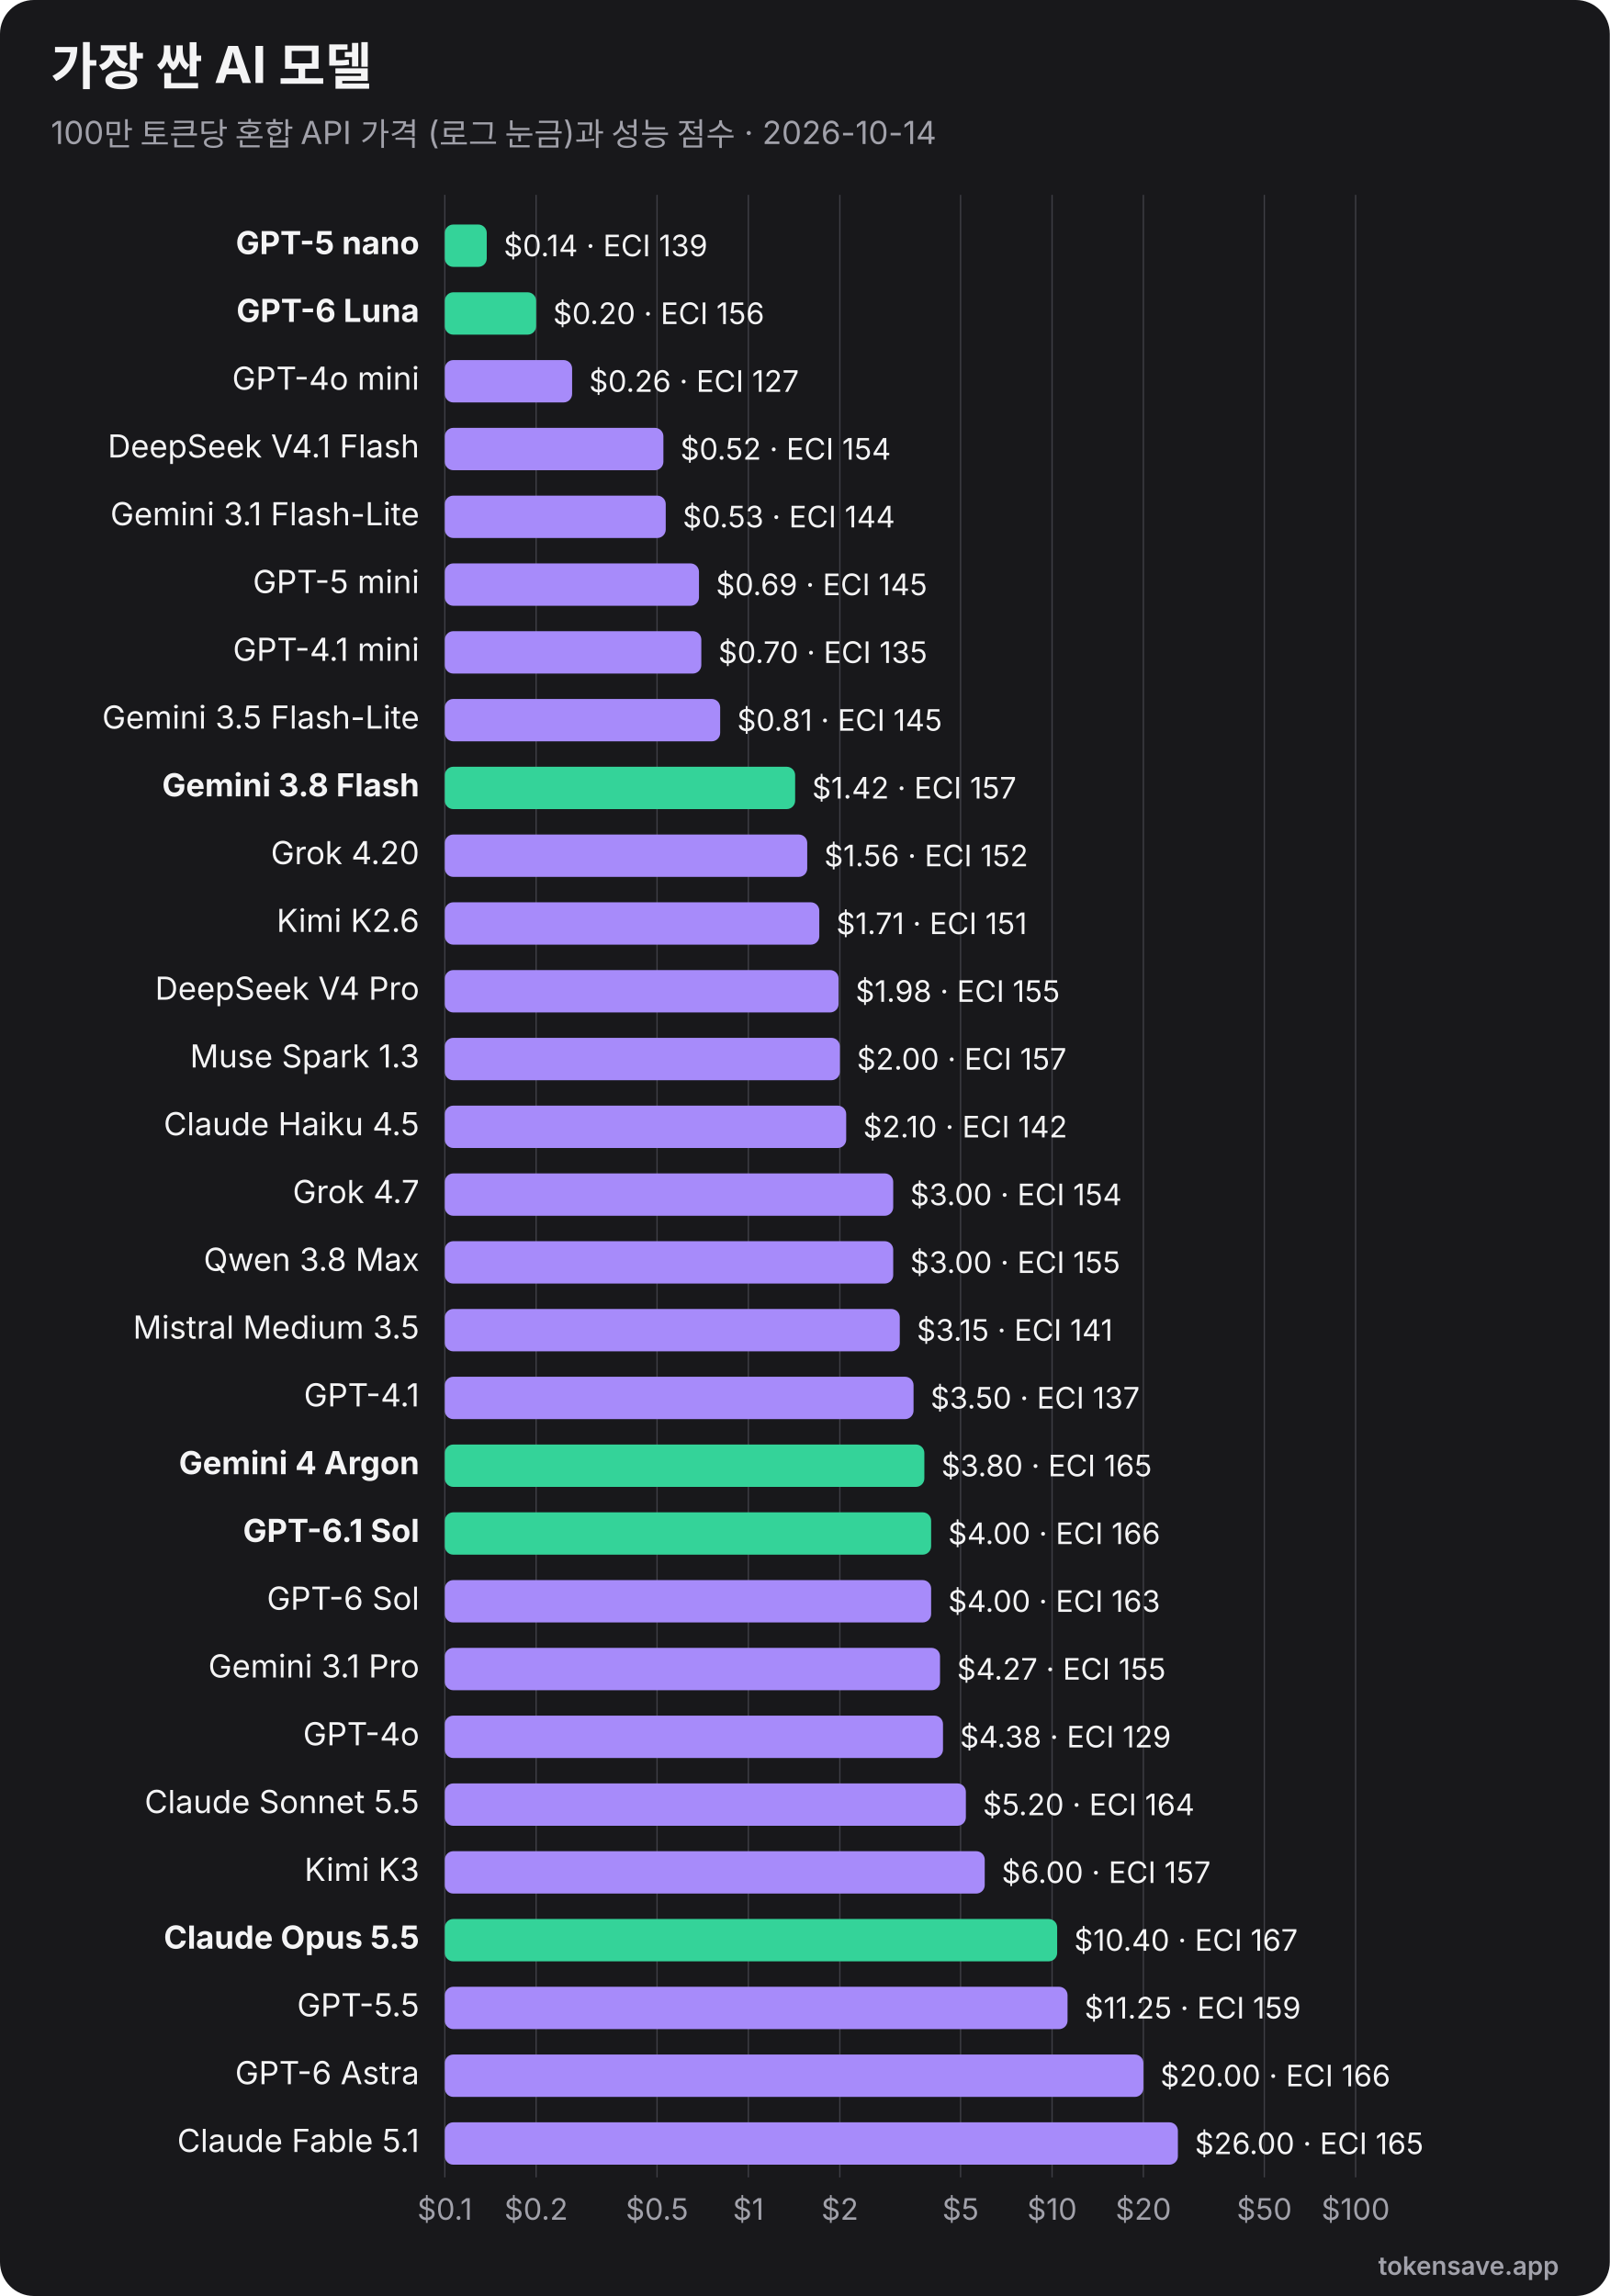
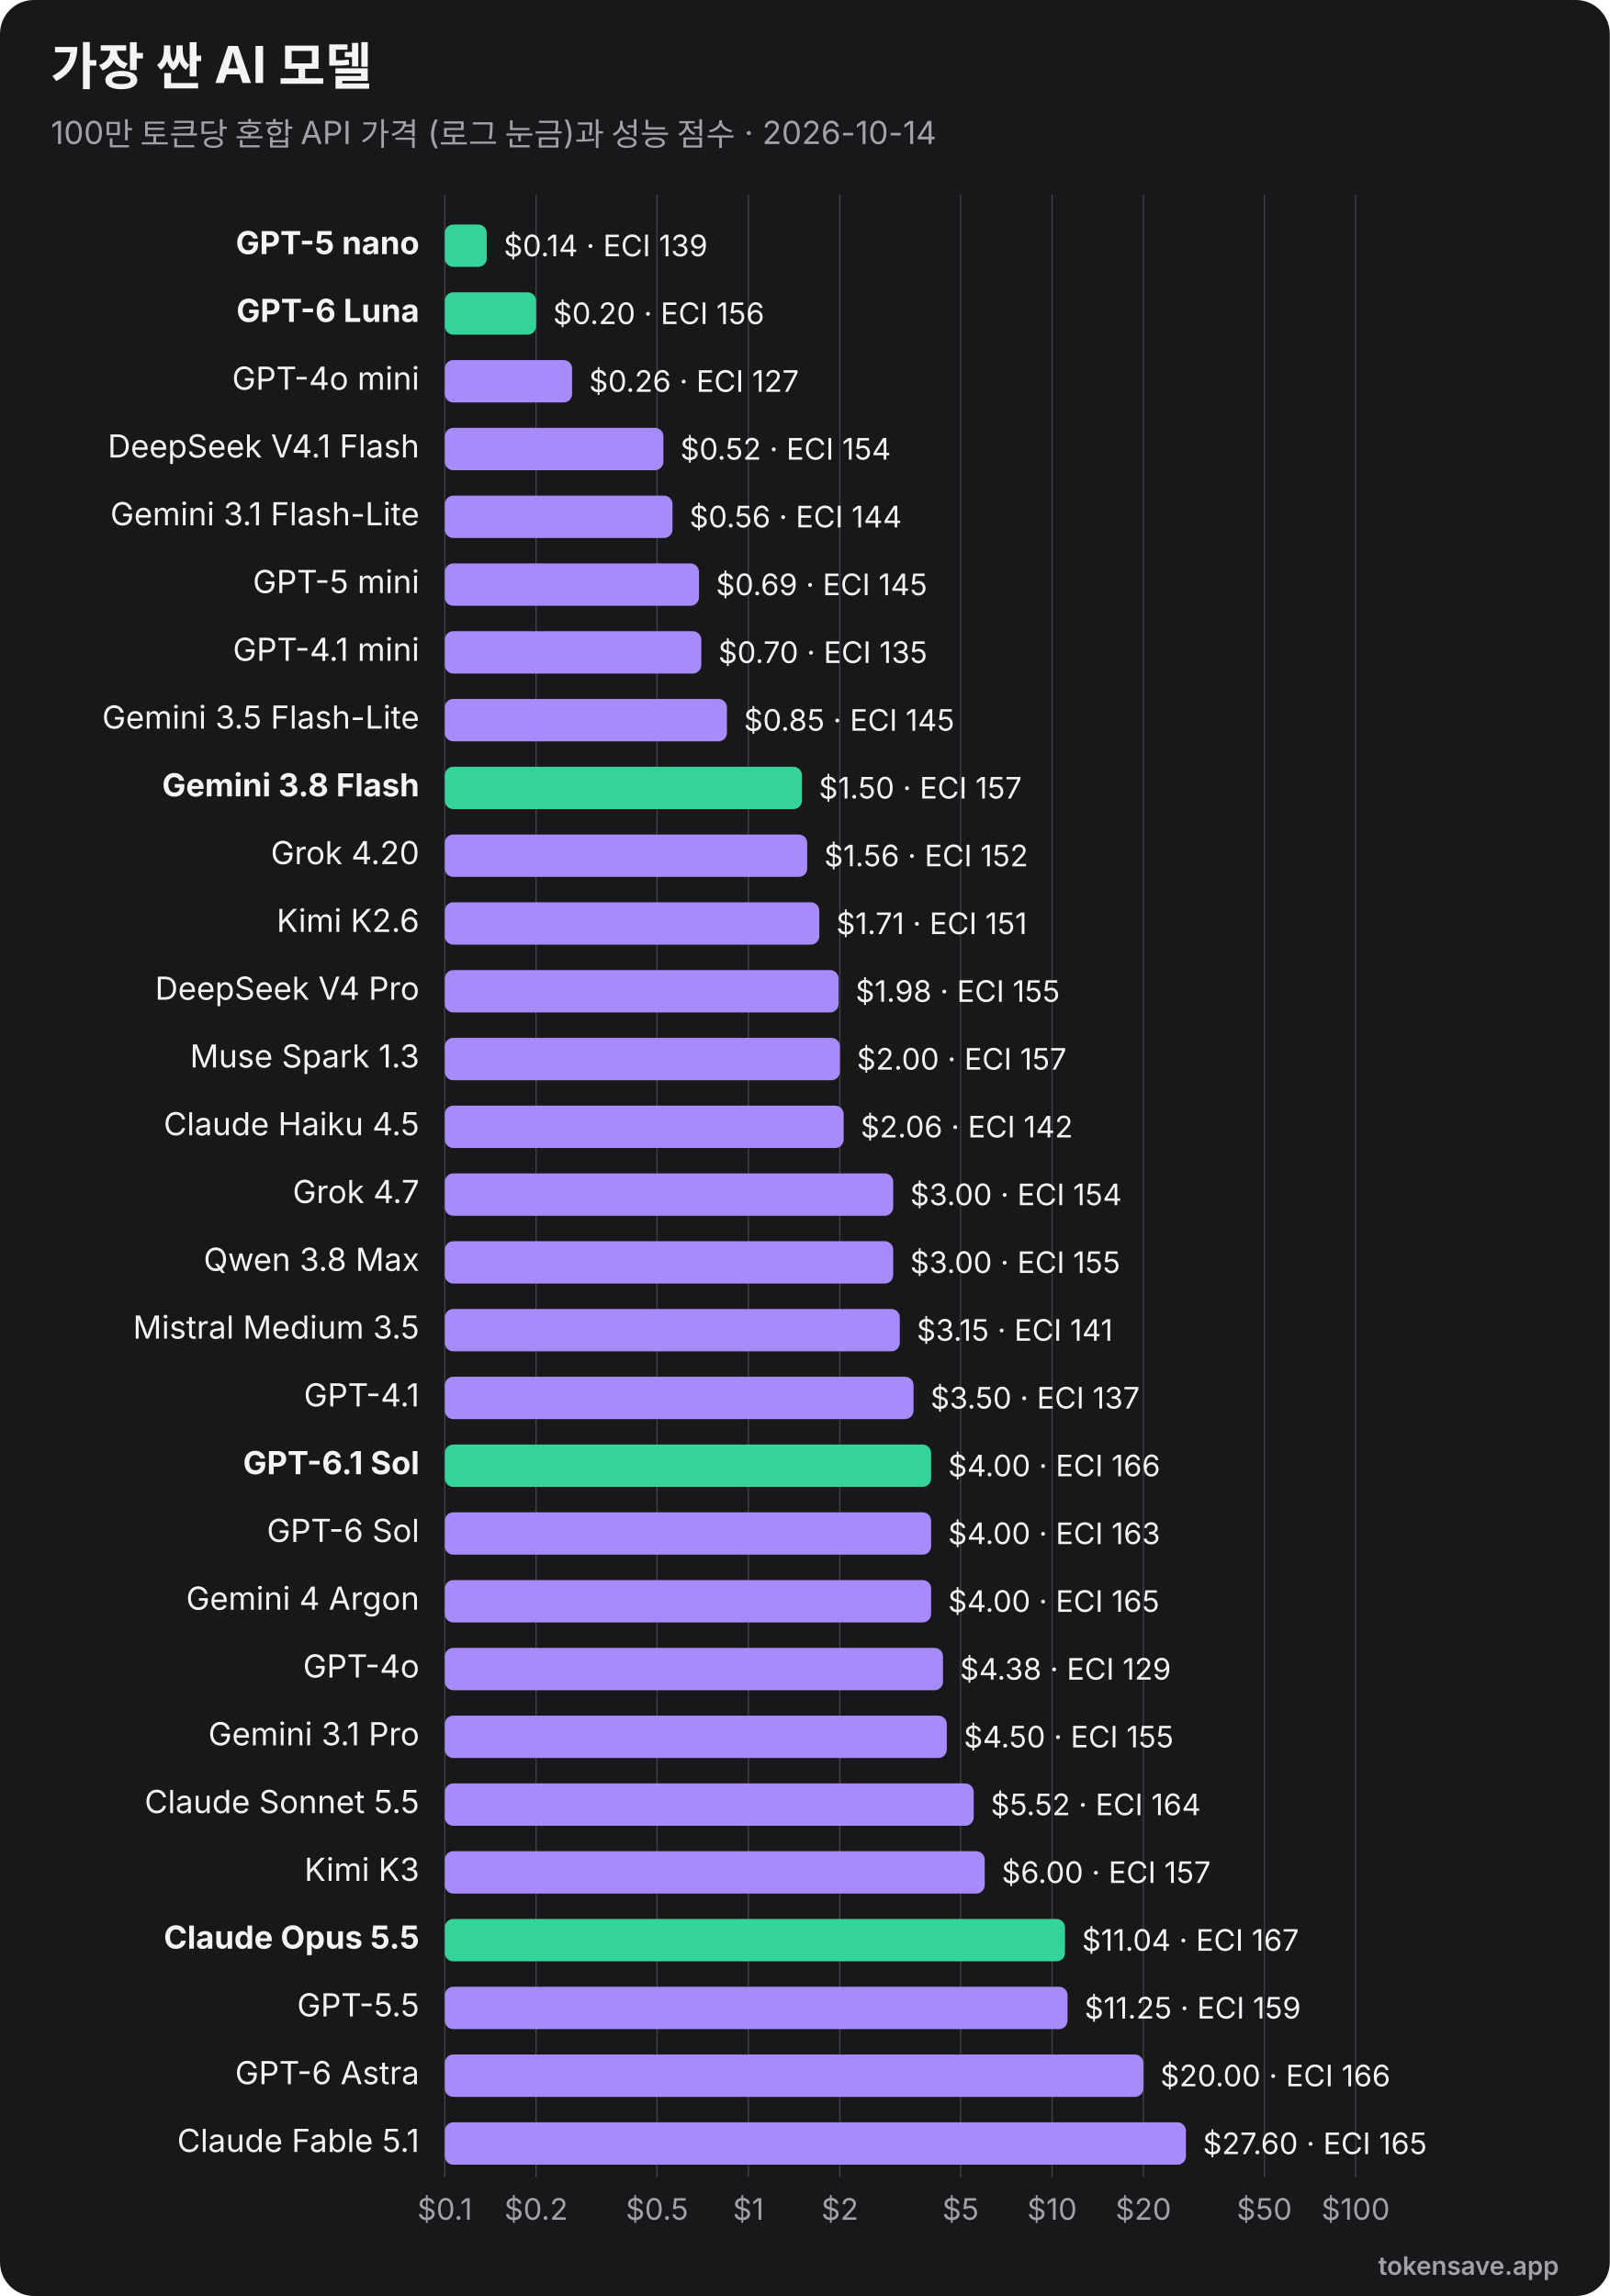
<svg xmlns="http://www.w3.org/2000/svg" viewBox="0 0 760 1084" width="760" height="1084" role="img" font-family="Inter, 'Segoe UI', Helvetica, Arial, sans-serif">
  <rect width="760" height="1084" rx="16" fill="#18181b" />
  <text x="24" y="40" font-size="24" font-weight="700" fill="#f4f4f5">가장 싼 AI 모델</text>
  <text x="24" y="68" font-size="15" fill="#a1a1aa">100만 토큰당 혼합 API 가격 (로그 눈금)과 성능 점수 · 2026-10-14</text>
  <line x1="210.0" y1="92" x2="210.0" y2="1028" stroke="#3f3f46" stroke-width="0.6" />
  <text x="210.0" y="1048" text-anchor="middle" font-size="14" fill="#a1a1aa">$0.1</text>
  <line x1="253.1" y1="92" x2="253.1" y2="1028" stroke="#3f3f46" stroke-width="0.6" />
  <text x="253.1" y="1048" text-anchor="middle" font-size="14" fill="#a1a1aa">$0.2</text>
  <line x1="310.2" y1="92" x2="310.2" y2="1028" stroke="#3f3f46" stroke-width="0.6" />
  <text x="310.2" y="1048" text-anchor="middle" font-size="14" fill="#a1a1aa">$0.5</text>
  <line x1="353.3" y1="92" x2="353.3" y2="1028" stroke="#3f3f46" stroke-width="0.6" />
  <text x="353.3" y="1048" text-anchor="middle" font-size="14" fill="#a1a1aa">$1</text>
  <line x1="396.5" y1="92" x2="396.5" y2="1028" stroke="#3f3f46" stroke-width="0.6" />
  <text x="396.5" y="1048" text-anchor="middle" font-size="14" fill="#a1a1aa">$2</text>
  <line x1="453.5" y1="92" x2="453.5" y2="1028" stroke="#3f3f46" stroke-width="0.6" />
  <text x="453.5" y="1048" text-anchor="middle" font-size="14" fill="#a1a1aa">$5</text>
  <line x1="496.7" y1="92" x2="496.7" y2="1028" stroke="#3f3f46" stroke-width="0.6" />
  <text x="496.7" y="1048" text-anchor="middle" font-size="14" fill="#a1a1aa">$10</text>
  <line x1="539.8" y1="92" x2="539.8" y2="1028" stroke="#3f3f46" stroke-width="0.6" />
  <text x="539.8" y="1048" text-anchor="middle" font-size="14" fill="#a1a1aa">$20</text>
  <line x1="596.9" y1="92" x2="596.9" y2="1028" stroke="#3f3f46" stroke-width="0.6" />
  <text x="596.9" y="1048" text-anchor="middle" font-size="14" fill="#a1a1aa">$50</text>
  <line x1="640.0" y1="92" x2="640.0" y2="1028" stroke="#3f3f46" stroke-width="0.6" />
  <text x="640.0" y="1048" text-anchor="middle" font-size="14" fill="#a1a1aa">$100</text>
  <text x="198" y="120.0" text-anchor="end" font-size="15" font-weight="700" fill="#f4f4f5">GPT-5 nano</text>
  <rect x="210" y="106.0" width="19.8" height="20" rx="4" fill="#34d399" />
  <text x="237.8" y="121.0" font-size="14" fill="#f4f4f5">$0.14 · ECI 139</text>
  <text x="198" y="152.0" text-anchor="end" font-size="15" font-weight="700" fill="#f4f4f5">GPT-6 Luna</text>
  <rect x="210" y="138.0" width="43.1" height="20" rx="4" fill="#34d399" />
  <text x="261.1" y="153.0" font-size="14" fill="#f4f4f5">$0.20 · ECI 156</text>
  <text x="198" y="184.0" text-anchor="end" font-size="15" font-weight="400" fill="#f4f4f5">GPT-4o mini</text>
  <rect x="210" y="170.0" width="60.1" height="20" rx="4" fill="#a78bfa" />
  <text x="278.1" y="185.0" font-size="14" fill="#f4f4f5">$0.26 · ECI 127</text>
  <text x="198" y="216.0" text-anchor="end" font-size="15" font-weight="400" fill="#f4f4f5">DeepSeek V4.1 Flash</text>
  <rect x="210" y="202.0" width="103.2" height="20" rx="4" fill="#a78bfa" />
  <text x="321.2" y="217.0" font-size="14" fill="#f4f4f5">$0.52 · ECI 154</text>
  <text x="198" y="248.0" text-anchor="end" font-size="15" font-weight="400" fill="#f4f4f5">Gemini 3.1 Flash-Lite</text>
-   <rect x="210" y="234.0" width="104.3" height="20" rx="4" fill="#a78bfa" />
-   <text x="322.3" y="249.0" font-size="14" fill="#f4f4f5">$0.53 · ECI 144</text>
+   <rect x="210" y="234.0" width="107.5" height="20" rx="4" fill="#a78bfa" />
+   <text x="325.5" y="249.0" font-size="14" fill="#f4f4f5">$0.56 · ECI 144</text>
  <text x="198" y="280.0" text-anchor="end" font-size="15" font-weight="400" fill="#f4f4f5">GPT-5 mini</text>
  <rect x="210" y="266.0" width="120.0" height="20" rx="4" fill="#a78bfa" />
  <text x="338.0" y="281.0" font-size="14" fill="#f4f4f5">$0.69 · ECI 145</text>
  <text x="198" y="312.0" text-anchor="end" font-size="15" font-weight="400" fill="#f4f4f5">GPT-4.1 mini</text>
  <rect x="210" y="298.0" width="121.1" height="20" rx="4" fill="#a78bfa" />
  <text x="339.1" y="313.0" font-size="14" fill="#f4f4f5">$0.70 · ECI 135</text>
  <text x="198" y="344.0" text-anchor="end" font-size="15" font-weight="400" fill="#f4f4f5">Gemini 3.5 Flash-Lite</text>
-   <rect x="210" y="330.0" width="130.0" height="20" rx="4" fill="#a78bfa" />
-   <text x="348.0" y="345.0" font-size="14" fill="#f4f4f5">$0.81 · ECI 145</text>
+   <rect x="210" y="330.0" width="133.2" height="20" rx="4" fill="#a78bfa" />
+   <text x="351.2" y="345.0" font-size="14" fill="#f4f4f5">$0.85 · ECI 145</text>
  <text x="198" y="376.0" text-anchor="end" font-size="15" font-weight="700" fill="#f4f4f5">Gemini 3.8 Flash</text>
-   <rect x="210" y="362.0" width="165.4" height="20" rx="4" fill="#34d399" />
-   <text x="383.4" y="377.0" font-size="14" fill="#f4f4f5">$1.42 · ECI 157</text>
+   <rect x="210" y="362.0" width="168.6" height="20" rx="4" fill="#34d399" />
+   <text x="386.6" y="377.0" font-size="14" fill="#f4f4f5">$1.50 · ECI 157</text>
  <text x="198" y="408.0" text-anchor="end" font-size="15" font-weight="400" fill="#f4f4f5">Grok 4.20</text>
  <rect x="210" y="394.0" width="171.1" height="20" rx="4" fill="#a78bfa" />
  <text x="389.1" y="409.0" font-size="14" fill="#f4f4f5">$1.56 · ECI 152</text>
  <text x="198" y="440.0" text-anchor="end" font-size="15" font-weight="400" fill="#f4f4f5">Kimi K2.6</text>
  <rect x="210" y="426.0" width="176.8" height="20" rx="4" fill="#a78bfa" />
  <text x="394.8" y="441.0" font-size="14" fill="#f4f4f5">$1.71 · ECI 151</text>
  <text x="198" y="472.0" text-anchor="end" font-size="15" font-weight="400" fill="#f4f4f5">DeepSeek V4 Pro</text>
  <rect x="210" y="458.0" width="185.9" height="20" rx="4" fill="#a78bfa" />
  <text x="403.9" y="473.0" font-size="14" fill="#f4f4f5">$1.98 · ECI 155</text>
  <text x="198" y="504.0" text-anchor="end" font-size="15" font-weight="400" fill="#f4f4f5">Muse Spark 1.3</text>
  <rect x="210" y="490.0" width="186.5" height="20" rx="4" fill="#a78bfa" />
  <text x="404.5" y="505.0" font-size="14" fill="#f4f4f5">$2.00 · ECI 157</text>
  <text x="198" y="536.0" text-anchor="end" font-size="15" font-weight="400" fill="#f4f4f5">Claude Haiku 4.5</text>
-   <rect x="210" y="522.0" width="189.5" height="20" rx="4" fill="#a78bfa" />
-   <text x="407.5" y="537.0" font-size="14" fill="#f4f4f5">$2.10 · ECI 142</text>
+   <rect x="210" y="522.0" width="188.3" height="20" rx="4" fill="#a78bfa" />
+   <text x="406.3" y="537.0" font-size="14" fill="#f4f4f5">$2.06 · ECI 142</text>
  <text x="198" y="568.0" text-anchor="end" font-size="15" font-weight="400" fill="#f4f4f5">Grok 4.7</text>
  <rect x="210" y="554.0" width="211.7" height="20" rx="4" fill="#a78bfa" />
  <text x="429.7" y="569.0" font-size="14" fill="#f4f4f5">$3.00 · ECI 154</text>
  <text x="198" y="600.0" text-anchor="end" font-size="15" font-weight="400" fill="#f4f4f5">Qwen 3.8 Max</text>
  <rect x="210" y="586.0" width="211.7" height="20" rx="4" fill="#a78bfa" />
  <text x="429.7" y="601.0" font-size="14" fill="#f4f4f5">$3.00 · ECI 155</text>
  <text x="198" y="632.0" text-anchor="end" font-size="15" font-weight="400" fill="#f4f4f5">Mistral Medium 3.5</text>
  <rect x="210" y="618.0" width="214.8" height="20" rx="4" fill="#a78bfa" />
  <text x="432.8" y="633.0" font-size="14" fill="#f4f4f5">$3.15 · ECI 141</text>
  <text x="198" y="664.0" text-anchor="end" font-size="15" font-weight="400" fill="#f4f4f5">GPT-4.1</text>
  <rect x="210" y="650.0" width="221.3" height="20" rx="4" fill="#a78bfa" />
  <text x="439.3" y="665.0" font-size="14" fill="#f4f4f5">$3.50 · ECI 137</text>
-   <text x="198" y="696.0" text-anchor="end" font-size="15" font-weight="700" fill="#f4f4f5">Gemini 4 Argon</text>
-   <rect x="210" y="682.0" width="226.4" height="20" rx="4" fill="#34d399" />
-   <text x="444.4" y="697.0" font-size="14" fill="#f4f4f5">$3.80 · ECI 165</text>
-   <text x="198" y="728.0" text-anchor="end" font-size="15" font-weight="700" fill="#f4f4f5">GPT-6.1 Sol</text>
-   <rect x="210" y="714.0" width="229.6" height="20" rx="4" fill="#34d399" />
-   <text x="447.6" y="729.0" font-size="14" fill="#f4f4f5">$4.00 · ECI 166</text>
-   <text x="198" y="760.0" text-anchor="end" font-size="15" font-weight="400" fill="#f4f4f5">GPT-6 Sol</text>
+   <text x="198" y="696.0" text-anchor="end" font-size="15" font-weight="700" fill="#f4f4f5">GPT-6.1 Sol</text>
+   <rect x="210" y="682.0" width="229.6" height="20" rx="4" fill="#34d399" />
+   <text x="447.6" y="697.0" font-size="14" fill="#f4f4f5">$4.00 · ECI 166</text>
+   <text x="198" y="728.0" text-anchor="end" font-size="15" font-weight="400" fill="#f4f4f5">GPT-6 Sol</text>
+   <rect x="210" y="714.0" width="229.6" height="20" rx="4" fill="#a78bfa" />
+   <text x="447.6" y="729.0" font-size="14" fill="#f4f4f5">$4.00 · ECI 163</text>
+   <text x="198" y="760.0" text-anchor="end" font-size="15" font-weight="400" fill="#f4f4f5">Gemini 4 Argon</text>
  <rect x="210" y="746.0" width="229.6" height="20" rx="4" fill="#a78bfa" />
-   <text x="447.6" y="761.0" font-size="14" fill="#f4f4f5">$4.00 · ECI 163</text>
-   <text x="198" y="792.0" text-anchor="end" font-size="15" font-weight="400" fill="#f4f4f5">Gemini 3.1 Pro</text>
-   <rect x="210" y="778.0" width="233.8" height="20" rx="4" fill="#a78bfa" />
-   <text x="451.8" y="793.0" font-size="14" fill="#f4f4f5">$4.27 · ECI 155</text>
-   <text x="198" y="824.0" text-anchor="end" font-size="15" font-weight="400" fill="#f4f4f5">GPT-4o</text>
-   <rect x="210" y="810.0" width="235.2" height="20" rx="4" fill="#a78bfa" />
-   <text x="453.2" y="825.0" font-size="14" fill="#f4f4f5">$4.38 · ECI 129</text>
+   <text x="447.6" y="761.0" font-size="14" fill="#f4f4f5">$4.00 · ECI 165</text>
+   <text x="198" y="792.0" text-anchor="end" font-size="15" font-weight="400" fill="#f4f4f5">GPT-4o</text>
+   <rect x="210" y="778.0" width="235.2" height="20" rx="4" fill="#a78bfa" />
+   <text x="453.2" y="793.0" font-size="14" fill="#f4f4f5">$4.38 · ECI 129</text>
+   <text x="198" y="824.0" text-anchor="end" font-size="15" font-weight="400" fill="#f4f4f5">Gemini 3.1 Pro</text>
+   <rect x="210" y="810.0" width="237.0" height="20" rx="4" fill="#a78bfa" />
+   <text x="455.0" y="825.0" font-size="14" fill="#f4f4f5">$4.50 · ECI 155</text>
  <text x="198" y="856.0" text-anchor="end" font-size="15" font-weight="400" fill="#f4f4f5">Claude Sonnet 5.5</text>
-   <rect x="210" y="842.0" width="246.0" height="20" rx="4" fill="#a78bfa" />
-   <text x="464.0" y="857.0" font-size="14" fill="#f4f4f5">$5.20 · ECI 164</text>
+   <rect x="210" y="842.0" width="249.7" height="20" rx="4" fill="#a78bfa" />
+   <text x="467.7" y="857.0" font-size="14" fill="#f4f4f5">$5.52 · ECI 164</text>
  <text x="198" y="888.0" text-anchor="end" font-size="15" font-weight="400" fill="#f4f4f5">Kimi K3</text>
  <rect x="210" y="874.0" width="254.9" height="20" rx="4" fill="#a78bfa" />
  <text x="472.9" y="889.0" font-size="14" fill="#f4f4f5">$6.00 · ECI 157</text>
  <text x="198" y="920.0" text-anchor="end" font-size="15" font-weight="700" fill="#f4f4f5">Claude Opus 5.5</text>
-   <rect x="210" y="906.0" width="289.1" height="20" rx="4" fill="#34d399" />
-   <text x="507.1" y="921.0" font-size="14" fill="#f4f4f5">$10.40 · ECI 167</text>
+   <rect x="210" y="906.0" width="292.8" height="20" rx="4" fill="#34d399" />
+   <text x="510.8" y="921.0" font-size="14" fill="#f4f4f5">$11.04 · ECI 167</text>
  <text x="198" y="952.0" text-anchor="end" font-size="15" font-weight="400" fill="#f4f4f5">GPT-5.5</text>
  <rect x="210" y="938.0" width="294.0" height="20" rx="4" fill="#a78bfa" />
  <text x="512.0" y="953.0" font-size="14" fill="#f4f4f5">$11.25 · ECI 159</text>
  <text x="198" y="984.0" text-anchor="end" font-size="15" font-weight="400" fill="#f4f4f5">GPT-6 Astra</text>
  <rect x="210" y="970.0" width="329.8" height="20" rx="4" fill="#a78bfa" />
  <text x="547.8" y="985.0" font-size="14" fill="#f4f4f5">$20.00 · ECI 166</text>
  <text x="198" y="1016.0" text-anchor="end" font-size="15" font-weight="400" fill="#f4f4f5">Claude Fable 5.1</text>
-   <rect x="210" y="1002.0" width="346.1" height="20" rx="4" fill="#a78bfa" />
-   <text x="564.1" y="1017.0" font-size="14" fill="#f4f4f5">$26.00 · ECI 165</text>
+   <rect x="210" y="1002.0" width="349.9" height="20" rx="4" fill="#a78bfa" />
+   <text x="567.9" y="1017.0" font-size="14" fill="#f4f4f5">$27.60 · ECI 165</text>
  <text x="736" y="1074" text-anchor="end" font-size="12" font-weight="600" fill="#a1a1aa">tokensave.app</text>
</svg>
